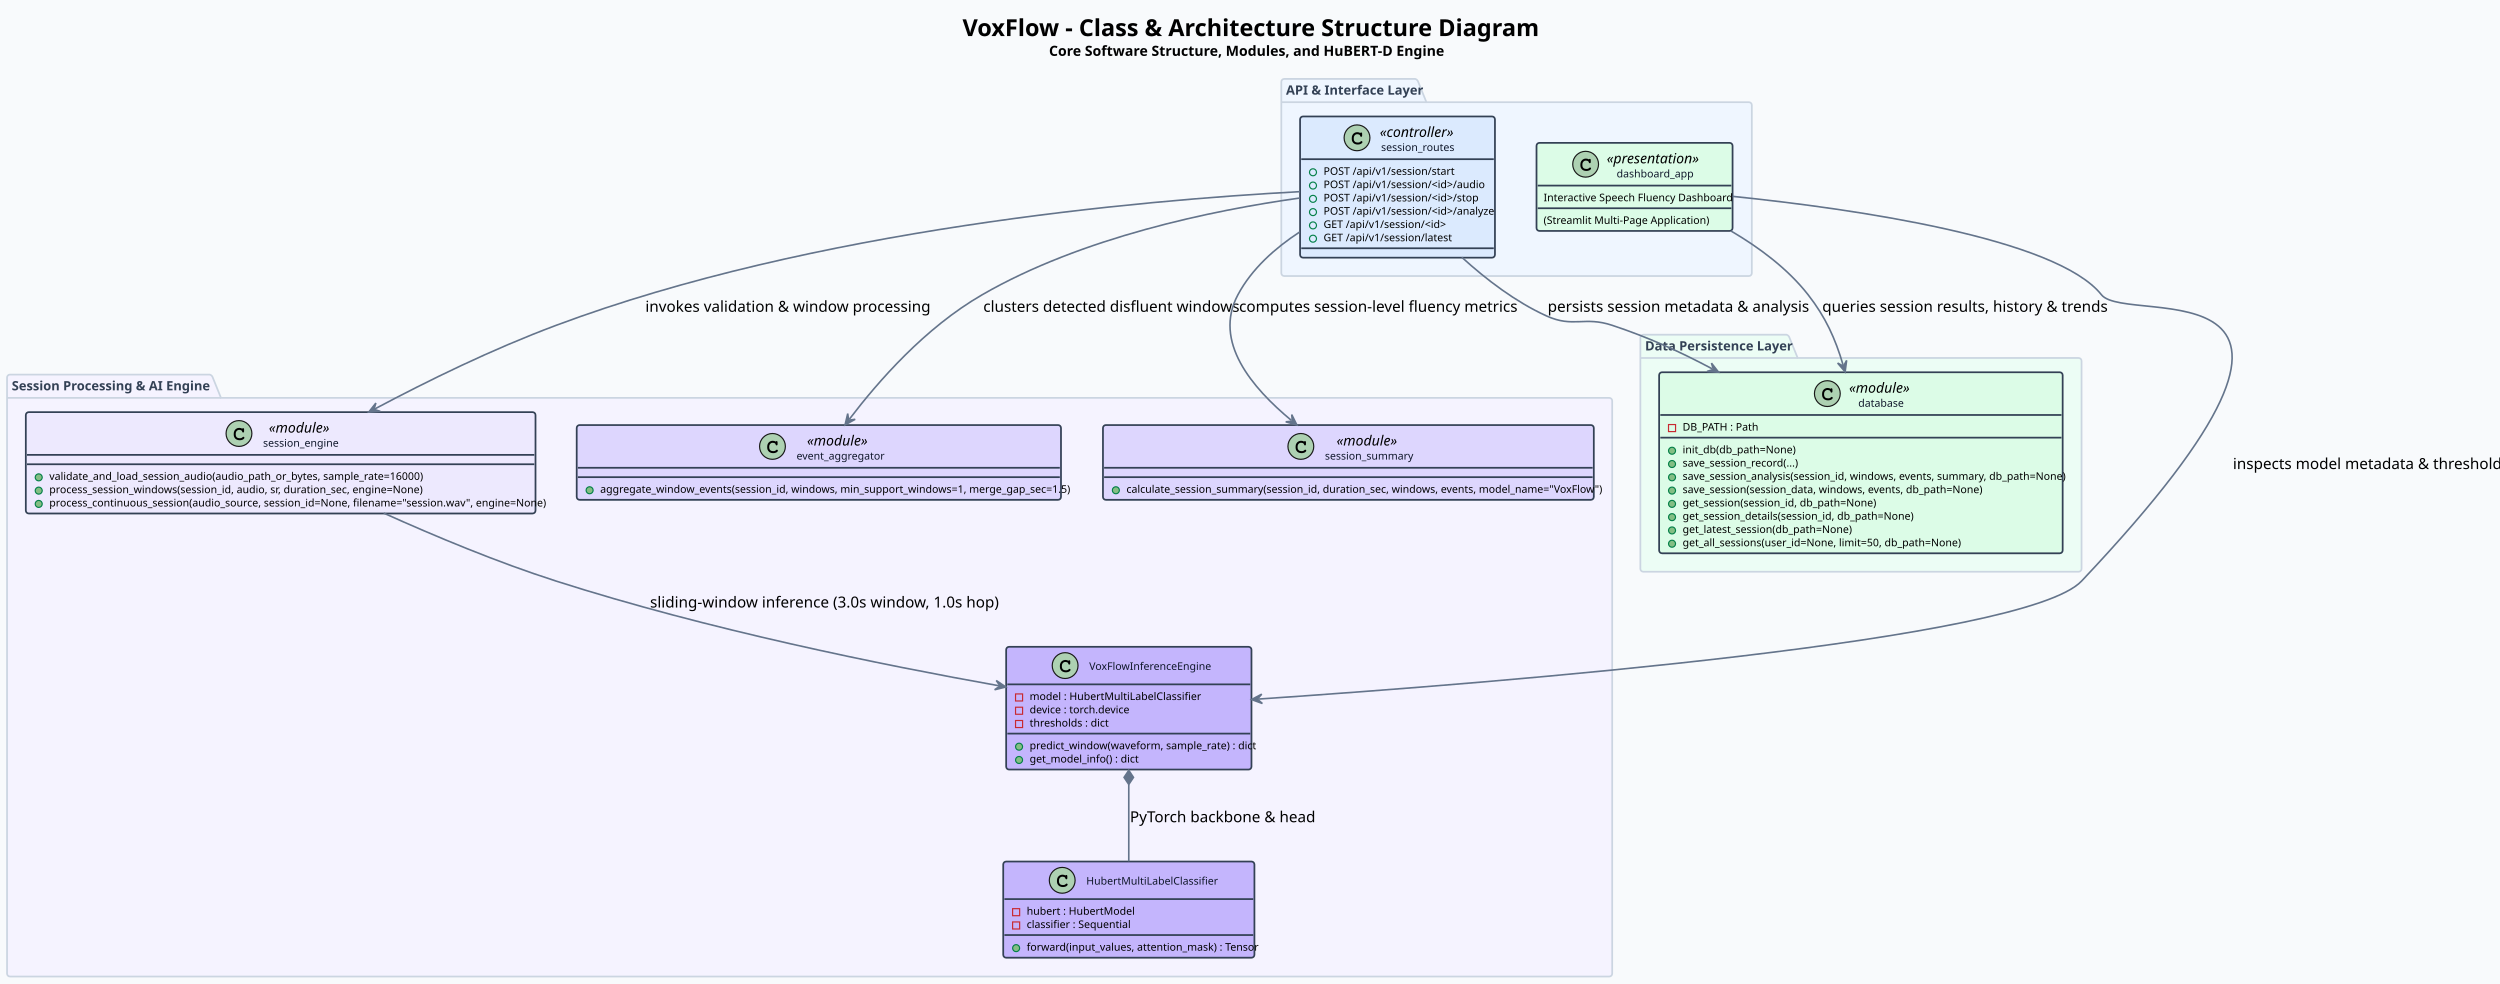
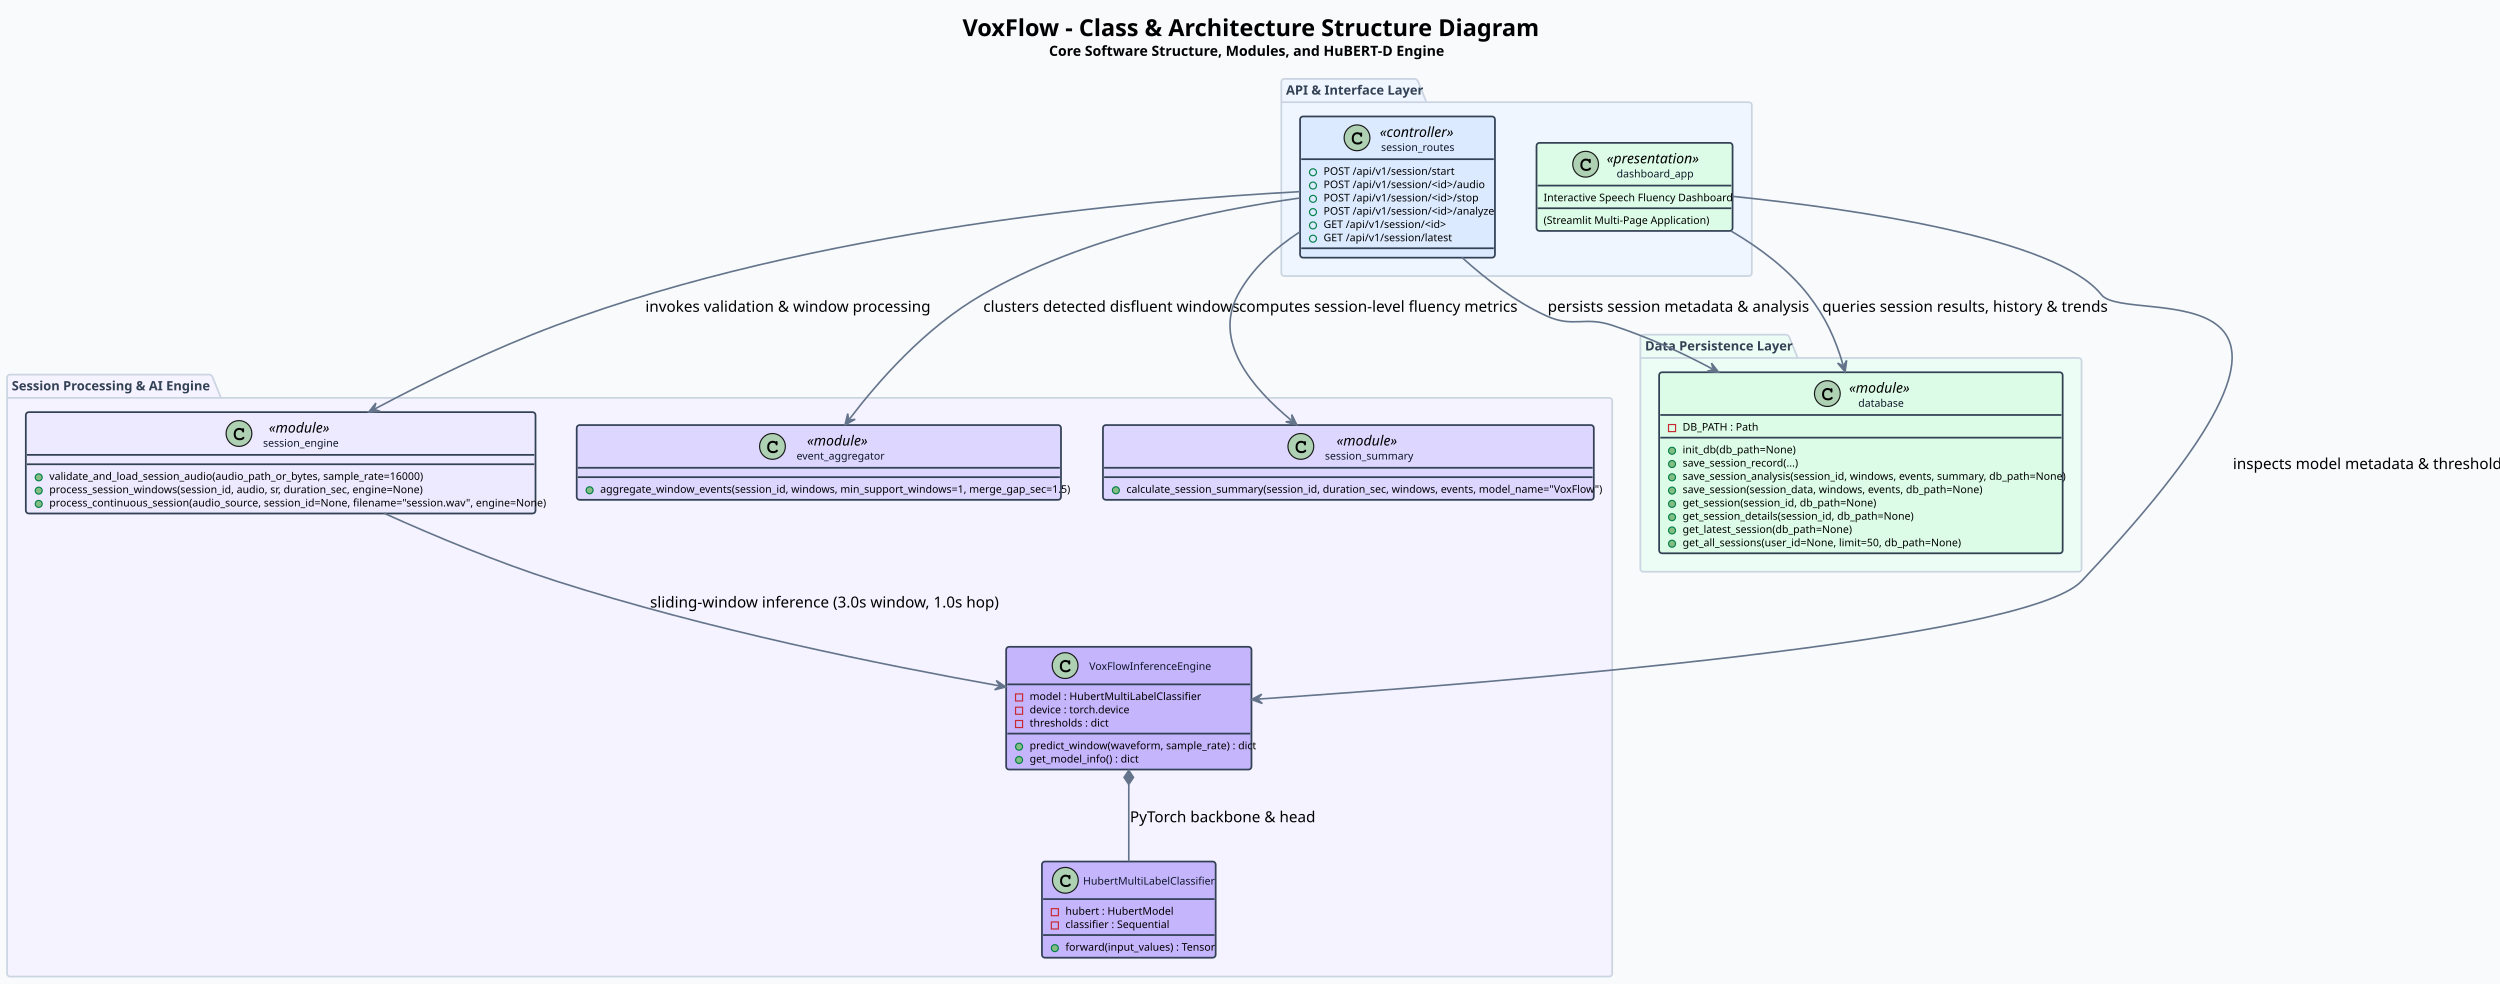
<svg xmlns="http://www.w3.org/2000/svg" contentStyleType="text/css" height="1485.729px" preserveAspectRatio="none" style="width:3773px;height:1485px;background:#F8FAFC;" version="1.1" viewBox="0 0 3773 1485" width="3773.646px" zoomAndPan="magnify">
  <defs />
  <g>
    <rect fill="#F8FAFC" height="1485.729" style="stroke:none;stroke-width:1.771;" width="3773.646" x="0" y="0" />
    <text fill="#000000" font-family="sans-serif" font-size="35.417" font-weight="bold" lengthAdjust="spacing" textLength="844.311" x="1452.623" y="54.474">VoxFlow - Class &amp; Architecture Structure Diagram</text>
    <text fill="#000000" font-family="sans-serif" font-size="21.25" font-weight="bold" lengthAdjust="spacing" textLength="583.244" x="1583.157" y="84.315">Core Software Structure, Modules, and HuBERT-D Engine</text>
    <g id="cluster_API &amp; Interface Layer">
      <path d="M1938.177,119.088 L2135.9,119.088 A6.641,6.641 0 0 1 2140.327,123.516 L2152.723,154.215 L2639.427,154.215 A4.427,4.427 0 0 1 2643.854,158.642 L2643.854,412.161 A4.427,4.427 0 0 1 2639.427,416.589 L1938.177,416.589 A4.427,4.427 0 0 1 1933.75,412.161 L1933.75,123.516 A4.427,4.427 0 0 1 1938.177,119.088 " fill="#EFF6FF" style="stroke:#CBD5E1;stroke-width:2.656;" />
      <line style="stroke:#CBD5E1;stroke-width:2.656;" x1="1933.75" x2="2152.723" y1="154.215" y2="154.215" />
      <text fill="#334155" font-family="sans-serif" font-size="19.479" font-weight="bold" lengthAdjust="spacing" textLength="195.952" x="1940.833" y="142.851">API &amp; Interface Layer</text>
    </g>
    <g id="cluster_Session Processing &amp; AI Engine">
      <path d="M15.052,565.338 L316.667,565.338 A6.641,6.641 0 0 1 321.094,569.766 L333.49,600.465 L2428.698,600.465 A4.427,4.427 0 0 1 2433.125,604.892 L2433.125,1469.349 A4.427,4.427 0 0 1 2428.698,1473.776 L15.052,1473.776 A4.427,4.427 0 0 1 10.625,1469.349 L10.625,569.766 A4.427,4.427 0 0 1 15.052,565.338 " fill="#F5F3FF" style="stroke:#CBD5E1;stroke-width:2.656;" />
      <line style="stroke:#CBD5E1;stroke-width:2.656;" x1="10.625" x2="333.49" y1="600.465" y2="600.465" />
      <text fill="#334155" font-family="sans-serif" font-size="19.479" font-weight="bold" lengthAdjust="spacing" textLength="299.844" x="17.708" y="589.101">Session Processing &amp; AI Engine</text>
    </g>
    <g id="cluster_Data Persistence Layer">
      <path d="M2480.052,505.13 L2696.217,505.13 A6.641,6.641 0 0 1 2700.644,509.557 L2713.04,540.256 L3137.031,540.256 A4.427,4.427 0 0 1 3141.458,544.683 L3141.458,858.412 A4.427,4.427 0 0 1 3137.031,862.838 L2480.052,862.838 A4.427,4.427 0 0 1 2475.625,858.412 L2475.625,509.557 A4.427,4.427 0 0 1 2480.052,505.13 " fill="#ECFDF5" style="stroke:#CBD5E1;stroke-width:2.656;" />
      <line style="stroke:#CBD5E1;stroke-width:2.656;" x1="2475.625" x2="2713.04" y1="540.256" y2="540.256" />
      <text fill="#334155" font-family="sans-serif" font-size="19.479" font-weight="bold" lengthAdjust="spacing" textLength="214.394" x="2482.708" y="528.893">Data Persistence Layer</text>
    </g>
    <g id="elem_API">
      <rect codeLine="35" fill="#DBEAFE" height="213.095" id="API" rx="4.427" ry="4.427" style="stroke:#334155;stroke-width:2.656;" width="294.092" x="1962.083" y="175.755" />
      <ellipse cx="2048.005" cy="207.997" fill="#ADD1B2" rx="19.479" ry="19.479" style="stroke:#181818;stroke-width:1.771;" />
      <path d="M2052.903,200.692 Q2053.179,200.305 2053.511,200.111 Q2053.843,199.917 2054.231,199.917 Q2054.895,199.917 2055.31,200.388 Q2055.725,200.831 2055.725,201.91 L2055.725,204.483 Q2055.725,205.562 2055.31,206.032 Q2054.895,206.503 2054.231,206.503 Q2053.622,206.503 2053.262,206.143 Q2052.903,205.811 2052.709,204.898 Q2052.626,204.262 2052.294,203.929 Q2051.713,203.265 2050.634,202.878 Q2049.555,202.491 2048.448,202.491 Q2047.092,202.491 2045.957,203.072 Q2044.851,203.653 2043.965,204.981 Q2043.108,206.309 2043.108,208.135 L2043.108,210.072 Q2043.108,212.258 2044.685,213.724 Q2046.262,215.163 2049.084,215.163 Q2050.744,215.163 2051.906,214.72 Q2052.598,214.444 2053.345,213.669 Q2053.816,213.199 2054.065,213.06 Q2054.341,212.922 2054.701,212.922 Q2055.282,212.922 2055.725,213.392 Q2056.195,213.835 2056.195,214.444 Q2056.195,215.053 2055.586,215.772 Q2054.701,216.796 2053.29,217.377 Q2051.381,218.179 2049.084,218.179 Q2046.4,218.179 2044.27,217.072 Q2042.527,216.187 2041.309,214.305 Q2040.092,212.396 2040.092,210.127 L2040.092,208.08 Q2040.092,205.728 2041.171,203.708 Q2042.277,201.661 2044.214,200.582 Q2046.151,199.475 2048.337,199.475 Q2049.638,199.475 2050.772,199.779 Q2051.934,200.056 2052.903,200.692 Z " fill="#000000" />
      <text fill="#000000" font-family="sans-serif" font-size="21.25" font-style="italic" lengthAdjust="spacing" textLength="111.033" x="2082.389" y="206.669">«controller»</text>
      <text fill="#0F172A" font-family="sans-serif" font-size="15.938" lengthAdjust="spacing" textLength="107.197" x="2084.307" y="227.882">session_routes</text>
      <line style="stroke:#334155;stroke-width:2.656;" x1="1963.854" x2="2254.405" y1="240.238" y2="240.238" />
      <ellipse cx="1981.562" cy="260.001" fill="none" rx="5.312" ry="5.312" style="stroke:#038048;stroke-width:1.771;" />
      <text fill="#000000" font-family="sans-serif" font-size="15.938" lengthAdjust="spacing" textLength="188.666" x="1997.5" y="263.866">POST /api/v1/session/start</text>
      <ellipse cx="1981.562" cy="280.048" fill="none" rx="5.312" ry="5.312" style="stroke:#038048;stroke-width:1.771;" />
      <text fill="#000000" font-family="sans-serif" font-size="15.938" lengthAdjust="spacing" textLength="232.113" x="1997.5" y="283.913">POST /api/v1/session/&lt;id&gt;/audio</text>
      <ellipse cx="1981.562" cy="300.094" fill="none" rx="5.312" ry="5.312" style="stroke:#038048;stroke-width:1.771;" />
      <text fill="#000000" font-family="sans-serif" font-size="15.938" lengthAdjust="spacing" textLength="223.242" x="1997.5" y="303.959">POST /api/v1/session/&lt;id&gt;/stop</text>
      <ellipse cx="1981.562" cy="320.14" fill="none" rx="5.312" ry="5.312" style="stroke:#038048;stroke-width:1.771;" />
      <text fill="#000000" font-family="sans-serif" font-size="15.938" lengthAdjust="spacing" textLength="248.051" x="1997.5" y="324.005">POST /api/v1/session/&lt;id&gt;/analyze</text>
      <ellipse cx="1981.562" cy="340.187" fill="none" rx="5.312" ry="5.312" style="stroke:#038048;stroke-width:1.771;" />
      <text fill="#000000" font-family="sans-serif" font-size="15.938" lengthAdjust="spacing" textLength="178.06" x="1997.5" y="344.052">GET /api/v1/session/&lt;id&gt;</text>
      <ellipse cx="1981.562" cy="360.233" fill="none" rx="5.312" ry="5.312" style="stroke:#038048;stroke-width:1.771;" />
      <text fill="#000000" font-family="sans-serif" font-size="15.938" lengthAdjust="spacing" textLength="185.133" x="1997.5" y="364.098">GET /api/v1/session/latest</text>
      <line style="stroke:#334155;stroke-width:2.656;" x1="1963.854" x2="2254.405" y1="374.683" y2="374.683" />
    </g>
    <g id="elem_UI">
      <rect codeLine="44" fill="#DCFCE7" height="132.909" id="UI" rx="4.427" ry="4.427" style="stroke:#334155;stroke-width:2.656;" width="295.884" x="2318.906" y="215.599" />
      <ellipse cx="2393.037" cy="247.841" fill="#ADD1B2" rx="19.479" ry="19.479" style="stroke:#181818;stroke-width:1.771;" />
      <path d="M2397.934,240.536 Q2398.211,240.149 2398.543,239.955 Q2398.875,239.761 2399.262,239.761 Q2399.926,239.761 2400.341,240.232 Q2400.756,240.674 2400.756,241.753 L2400.756,244.327 Q2400.756,245.406 2400.341,245.876 Q2399.926,246.346 2399.262,246.346 Q2398.653,246.346 2398.294,245.987 Q2397.934,245.655 2397.74,244.742 Q2397.657,244.105 2397.325,243.773 Q2396.744,243.109 2395.665,242.722 Q2394.586,242.334 2393.479,242.334 Q2392.123,242.334 2390.989,242.915 Q2389.882,243.496 2388.997,244.825 Q2388.139,246.153 2388.139,247.979 L2388.139,249.916 Q2388.139,252.102 2389.716,253.568 Q2391.293,255.007 2394.116,255.007 Q2395.776,255.007 2396.938,254.564 Q2397.63,254.287 2398.377,253.513 Q2398.847,253.042 2399.096,252.904 Q2399.373,252.766 2399.733,252.766 Q2400.314,252.766 2400.756,253.236 Q2401.227,253.679 2401.227,254.287 Q2401.227,254.896 2400.618,255.616 Q2399.733,256.639 2398.321,257.221 Q2396.412,258.023 2394.116,258.023 Q2391.432,258.023 2389.301,256.916 Q2387.558,256.031 2386.34,254.149 Q2385.123,252.24 2385.123,249.971 L2385.123,247.924 Q2385.123,245.572 2386.202,243.552 Q2387.309,241.504 2389.246,240.425 Q2391.183,239.318 2393.369,239.318 Q2394.669,239.318 2395.803,239.623 Q2396.965,239.899 2397.934,240.536 Z " fill="#000000" />
      <text fill="#000000" font-family="sans-serif" font-size="21.25" font-style="italic" lengthAdjust="spacing" textLength="140.595" x="2424.857" y="246.512">«presentation»</text>
      <text fill="#0F172A" font-family="sans-serif" font-size="15.938" lengthAdjust="spacing" textLength="110.776" x="2439.766" y="267.726">dashboard_app</text>
      <line style="stroke:#334155;stroke-width:2.656;" x1="2320.677" x2="2613.019" y1="280.082" y2="280.082" />
      <text fill="#000000" font-family="sans-serif" font-size="15.938" lengthAdjust="spacing" textLength="274.634" x="2329.531" y="303.71">Interactive Speech Fluency Dashboard</text>
      <line style="stroke:#334155;stroke-width:2.656;" x1="2320.677" x2="2613.019" y1="314.295" y2="314.295" />
      <text fill="#000000" font-family="sans-serif" font-size="15.938" lengthAdjust="spacing" textLength="236.494" x="2329.531" y="337.923">(Streamlit Multi-Page Application)</text>
    </g>
    <g id="elem_Engine">
      <rect codeLine="56" fill="#EDE9FE" height="152.956" id="Engine" rx="4.427" ry="4.427" style="stroke:#334155;stroke-width:2.656;" width="769.229" x="38.958" y="622.005" />
      <ellipse cx="360.666" cy="654.247" fill="#ADD1B2" rx="19.479" ry="19.479" style="stroke:#181818;stroke-width:1.771;" />
      <path d="M365.564,646.942 Q365.841,646.555 366.173,646.361 Q366.505,646.167 366.892,646.167 Q367.556,646.167 367.971,646.638 Q368.386,647.081 368.386,648.16 L368.386,650.733 Q368.386,651.812 367.971,652.282 Q367.556,652.753 366.892,652.753 Q366.283,652.753 365.923,652.393 Q365.564,652.061 365.37,651.148 Q365.287,650.511 364.955,650.179 Q364.374,649.515 363.295,649.128 Q362.216,648.741 361.109,648.741 Q359.753,648.741 358.619,649.322 Q357.512,649.903 356.627,651.231 Q355.769,652.559 355.769,654.385 L355.769,656.322 Q355.769,658.508 357.346,659.974 Q358.923,661.413 361.745,661.413 Q363.406,661.413 364.568,660.971 Q365.26,660.694 366.007,659.919 Q366.477,659.449 366.726,659.31 Q367.003,659.172 367.362,659.172 Q367.943,659.172 368.386,659.642 Q368.856,660.085 368.856,660.694 Q368.856,661.303 368.248,662.022 Q367.362,663.046 365.951,663.627 Q364.042,664.429 361.745,664.429 Q359.062,664.429 356.931,663.322 Q355.188,662.437 353.97,660.555 Q352.753,658.646 352.753,656.377 L352.753,654.33 Q352.753,651.978 353.832,649.958 Q354.939,647.911 356.876,646.832 Q358.812,645.725 360.998,645.725 Q362.299,645.725 363.433,646.029 Q364.595,646.306 365.564,646.942 Z " fill="#000000" />
      <text fill="#000000" font-family="sans-serif" font-size="21.25" font-style="italic" lengthAdjust="spacing" textLength="93.332" x="405.683" y="652.919">«module»</text>
      <text fill="#0F172A" font-family="sans-serif" font-size="15.938" lengthAdjust="spacing" textLength="110.761" x="396.968" y="674.132">session_engine</text>
      <line style="stroke:#334155;stroke-width:2.656;" x1="40.729" x2="806.417" y1="686.488" y2="686.488" />
      <line style="stroke:#334155;stroke-width:2.656;" x1="40.729" x2="806.417" y1="700.655" y2="700.655" />
      <ellipse cx="58.438" cy="720.418" fill="#84BE84" rx="5.312" ry="5.312" style="stroke:#038048;stroke-width:1.771;" />
      <text fill="#000000" font-family="sans-serif" font-size="15.938" lengthAdjust="spacing" textLength="549.813" x="74.375" y="724.283">validate_and_load_session_audio(audio_path_or_bytes, sample_rate=16000)</text>
      <ellipse cx="58.438" cy="740.464" fill="#84BE84" rx="5.312" ry="5.312" style="stroke:#038048;stroke-width:1.771;" />
      <text fill="#000000" font-family="sans-serif" font-size="15.938" lengthAdjust="spacing" textLength="548.832" x="74.375" y="744.329">process_session_windows(session_id, audio, sr, duration_sec, engine=None)</text>
      <ellipse cx="58.438" cy="760.511" fill="#84BE84" rx="5.312" ry="5.312" style="stroke:#038048;stroke-width:1.771;" />
      <text fill="#000000" font-family="sans-serif" font-size="15.938" lengthAdjust="spacing" textLength="723.187" x="74.375" y="764.376">process_continuous_session(audio_source, session_id=None, filename="session.wav", engine=None)</text>
    </g>
    <g id="elem_InfEngine">
      <rect codeLine="62" fill="#C4B5FD" height="185.232" id="InfEngine" rx="4.427" ry="4.427" style="stroke:#334155;stroke-width:2.656;" width="370.231" x="1518.49" y="976.172" />
      <ellipse cx="1607.485" cy="1004.505" fill="#ADD1B2" rx="19.479" ry="19.479" style="stroke:#181818;stroke-width:1.771;" />
      <path d="M1612.383,997.201 Q1612.659,996.813 1612.991,996.62 Q1613.323,996.426 1613.711,996.426 Q1614.375,996.426 1614.79,996.896 Q1615.205,997.339 1615.205,998.418 L1615.205,1000.991 Q1615.205,1002.07 1614.79,1002.541 Q1614.375,1003.011 1613.711,1003.011 Q1613.102,1003.011 1612.742,1002.651 Q1612.383,1002.319 1612.189,1001.406 Q1612.106,1000.77 1611.774,1000.438 Q1611.193,999.774 1610.114,999.386 Q1609.035,998.999 1607.928,998.999 Q1606.572,998.999 1605.438,999.58 Q1604.331,1000.161 1603.446,1001.489 Q1602.588,1002.817 1602.588,1004.644 L1602.588,1006.58 Q1602.588,1008.766 1604.165,1010.233 Q1605.742,1011.672 1608.564,1011.672 Q1610.225,1011.672 1611.387,1011.229 Q1612.078,1010.952 1612.825,1010.177 Q1613.296,1009.707 1613.545,1009.569 Q1613.822,1009.43 1614.181,1009.43 Q1614.762,1009.43 1615.205,1009.901 Q1615.675,1010.343 1615.675,1010.952 Q1615.675,1011.561 1615.067,1012.28 Q1614.181,1013.304 1612.77,1013.885 Q1610.861,1014.688 1608.564,1014.688 Q1605.88,1014.688 1603.75,1013.581 Q1602.007,1012.695 1600.789,1010.814 Q1599.572,1008.905 1599.572,1006.636 L1599.572,1004.588 Q1599.572,1002.236 1600.651,1000.216 Q1601.758,998.169 1603.695,997.09 Q1605.631,995.983 1607.817,995.983 Q1609.118,995.983 1610.252,996.287 Q1611.414,996.564 1612.383,997.201 Z " fill="#000000" />
      <text fill="#0F172A" font-family="sans-serif" font-size="15.938" lengthAdjust="spacing" textLength="177.188" x="1643.787" y="1011.027">VoxFlowInferenceEngine</text>
      <line style="stroke:#334155;stroke-width:2.656;" x1="1520.26" x2="1886.95" y1="1032.839" y2="1032.839" />
      <rect fill="none" height="10.625" style="stroke:#C82930;stroke-width:1.771;" width="10.625" x="1532.656" y="1047.289" />
      <text fill="#000000" font-family="sans-serif" font-size="15.938" lengthAdjust="spacing" textLength="242.704" x="1553.906" y="1056.466">model : HubertMultiLabelClassifier</text>
      <rect fill="none" height="10.625" style="stroke:#C82930;stroke-width:1.771;" width="10.625" x="1532.656" y="1067.335" />
      <text fill="#000000" font-family="sans-serif" font-size="15.938" lengthAdjust="spacing" textLength="145.282" x="1553.906" y="1076.513">device : torch.device</text>
      <rect fill="none" height="10.625" style="stroke:#C82930;stroke-width:1.771;" width="10.625" x="1532.656" y="1087.382" />
      <text fill="#000000" font-family="sans-serif" font-size="15.938" lengthAdjust="spacing" textLength="111.617" x="1553.906" y="1096.559">thresholds : dict</text>
      <line style="stroke:#334155;stroke-width:2.656;" x1="1520.26" x2="1886.95" y1="1107.144" y2="1107.144" />
      <ellipse cx="1537.969" cy="1126.907" fill="#84BE84" rx="5.312" ry="5.312" style="stroke:#038048;stroke-width:1.771;" />
      <text fill="#000000" font-family="sans-serif" font-size="15.938" lengthAdjust="spacing" textLength="324.19" x="1553.906" y="1130.772">predict_window(waveform, sample_rate) : dict</text>
      <ellipse cx="1537.969" cy="1146.954" fill="#84BE84" rx="5.312" ry="5.312" style="stroke:#038048;stroke-width:1.771;" />
      <text fill="#000000" font-family="sans-serif" font-size="15.938" lengthAdjust="spacing" textLength="157.686" x="1553.906" y="1150.819">get_model_info() : dict</text>
    </g>
    <g id="elem_HubertModel">
-       <rect codeLine="70" fill="#C4B5FD" height="145.139" id="HubertModel" rx="4.427" ry="4.427" style="stroke:#334155;stroke-width:2.656;" width="379.118" x="1514.062" y="1300.234" />
-       <ellipse cx="1603.089" cy="1328.568" fill="#ADD1B2" rx="19.479" ry="19.479" style="stroke:#181818;stroke-width:1.771;" />
-       <path d="M1607.987,1321.263 Q1608.263,1320.876 1608.595,1320.682 Q1608.928,1320.488 1609.315,1320.488 Q1609.979,1320.488 1610.394,1320.959 Q1610.809,1321.401 1610.809,1322.48 L1610.809,1325.054 Q1610.809,1326.133 1610.394,1326.603 Q1609.979,1327.074 1609.315,1327.074 Q1608.706,1327.074 1608.346,1326.714 Q1607.987,1326.382 1607.793,1325.469 Q1607.71,1324.832 1607.378,1324.5 Q1606.797,1323.836 1605.718,1323.449 Q1604.639,1323.062 1603.532,1323.062 Q1602.176,1323.062 1601.042,1323.643 Q1599.935,1324.224 1599.05,1325.552 Q1598.192,1326.88 1598.192,1328.706 L1598.192,1330.643 Q1598.192,1332.829 1599.769,1334.295 Q1601.346,1335.734 1604.168,1335.734 Q1605.829,1335.734 1606.991,1335.291 Q1607.682,1335.015 1608.429,1334.24 Q1608.9,1333.77 1609.149,1333.631 Q1609.426,1333.493 1609.785,1333.493 Q1610.366,1333.493 1610.809,1333.963 Q1611.279,1334.406 1611.279,1335.015 Q1611.279,1335.623 1610.671,1336.343 Q1609.785,1337.367 1608.374,1337.948 Q1606.465,1338.75 1604.168,1338.75 Q1601.484,1338.75 1599.354,1337.643 Q1597.611,1336.758 1596.393,1334.876 Q1595.176,1332.967 1595.176,1330.698 L1595.176,1328.651 Q1595.176,1326.299 1596.255,1324.279 Q1597.362,1322.231 1599.299,1321.152 Q1601.235,1320.046 1603.421,1320.046 Q1604.722,1320.046 1605.856,1320.35 Q1607.018,1320.627 1607.987,1321.263 Z " fill="#000000" />
-       <text fill="#0F172A" font-family="sans-serif" font-size="15.938" lengthAdjust="spacing" textLength="186.013" x="1639.391" y="1335.089">HubertMultiLabelClassifier</text>
-       <line style="stroke:#334155;stroke-width:2.656;" x1="1515.833" x2="1891.41" y1="1356.901" y2="1356.901" />
-       <rect fill="none" height="10.625" style="stroke:#C82930;stroke-width:1.771;" width="10.625" x="1528.229" y="1371.351" />
-       <text fill="#000000" font-family="sans-serif" font-size="15.938" lengthAdjust="spacing" textLength="149.718" x="1549.479" y="1380.529">hubert : HubertModel</text>
-       <rect fill="none" height="10.625" style="stroke:#C82930;stroke-width:1.771;" width="10.625" x="1528.229" y="1391.398" />
-       <text fill="#000000" font-family="sans-serif" font-size="15.938" lengthAdjust="spacing" textLength="150.597" x="1549.479" y="1400.575">classifier : Sequential</text>
-       <line style="stroke:#334155;stroke-width:2.656;" x1="1515.833" x2="1891.41" y1="1411.16" y2="1411.16" />
-       <ellipse cx="1533.542" cy="1430.923" fill="#84BE84" rx="5.312" ry="5.312" style="stroke:#038048;stroke-width:1.771;" />
-       <text fill="#000000" font-family="sans-serif" font-size="15.938" lengthAdjust="spacing" textLength="333.077" x="1549.479" y="1434.788">forward(input_values, attention_mask) : Tensor</text>
+       <rect codeLine="70" fill="#C4B5FD" height="145.139" id="HubertModel" rx="4.427" ry="4.427" style="stroke:#334155;stroke-width:2.656;" width="262.178" x="1572.5" y="1300.234" />
+       <ellipse cx="1607.837" cy="1328.568" fill="#ADD1B2" rx="19.479" ry="19.479" style="stroke:#181818;stroke-width:1.771;" />
+       <path d="M1612.735,1321.263 Q1613.011,1320.876 1613.343,1320.682 Q1613.675,1320.488 1614.063,1320.488 Q1614.727,1320.488 1615.142,1320.959 Q1615.557,1321.401 1615.557,1322.48 L1615.557,1325.054 Q1615.557,1326.133 1615.142,1326.603 Q1614.727,1327.074 1614.063,1327.074 Q1613.454,1327.074 1613.094,1326.714 Q1612.735,1326.382 1612.541,1325.469 Q1612.458,1324.832 1612.126,1324.5 Q1611.545,1323.836 1610.466,1323.449 Q1609.387,1323.062 1608.28,1323.062 Q1606.924,1323.062 1605.79,1323.643 Q1604.683,1324.224 1603.797,1325.552 Q1602.94,1326.88 1602.94,1328.706 L1602.94,1330.643 Q1602.94,1332.829 1604.517,1334.295 Q1606.094,1335.734 1608.916,1335.734 Q1610.576,1335.734 1611.738,1335.291 Q1612.43,1335.015 1613.177,1334.24 Q1613.648,1333.77 1613.897,1333.631 Q1614.173,1333.493 1614.533,1333.493 Q1615.114,1333.493 1615.557,1333.963 Q1616.027,1334.406 1616.027,1335.015 Q1616.027,1335.623 1615.418,1336.343 Q1614.533,1337.367 1613.122,1337.948 Q1611.213,1338.75 1608.916,1338.75 Q1606.232,1338.75 1604.102,1337.643 Q1602.359,1336.758 1601.141,1334.876 Q1599.924,1332.967 1599.924,1330.698 L1599.924,1328.651 Q1599.924,1326.299 1601.003,1324.279 Q1602.11,1322.231 1604.046,1321.152 Q1605.983,1320.046 1608.169,1320.046 Q1609.47,1320.046 1610.604,1320.35 Q1611.766,1320.627 1612.735,1321.263 Z " fill="#000000" />
+       <text fill="#0F172A" font-family="sans-serif" font-size="15.938" lengthAdjust="spacing" textLength="186.013" x="1634.579" y="1335.089">HubertMultiLabelClassifier</text>
+       <line style="stroke:#334155;stroke-width:2.656;" x1="1574.271" x2="1832.908" y1="1356.901" y2="1356.901" />
+       <rect fill="none" height="10.625" style="stroke:#C82930;stroke-width:1.771;" width="10.625" x="1586.667" y="1371.351" />
+       <text fill="#000000" font-family="sans-serif" font-size="15.938" lengthAdjust="spacing" textLength="149.718" x="1607.917" y="1380.529">hubert : HubertModel</text>
+       <rect fill="none" height="10.625" style="stroke:#C82930;stroke-width:1.771;" width="10.625" x="1586.667" y="1391.398" />
+       <text fill="#000000" font-family="sans-serif" font-size="15.938" lengthAdjust="spacing" textLength="150.597" x="1607.917" y="1400.575">classifier : Sequential</text>
+       <line style="stroke:#334155;stroke-width:2.656;" x1="1574.271" x2="1832.908" y1="1411.16" y2="1411.16" />
+       <ellipse cx="1591.979" cy="1430.923" fill="#84BE84" rx="5.312" ry="5.312" style="stroke:#038048;stroke-width:1.771;" />
+       <text fill="#000000" font-family="sans-serif" font-size="15.938" lengthAdjust="spacing" textLength="216.137" x="1607.917" y="1434.788">forward(input_values) : Tensor</text>
    </g>
    <g id="elem_Aggregator">
      <rect codeLine="76" fill="#DDD6FE" height="112.863" id="Aggregator" rx="4.427" ry="4.427" style="stroke:#334155;stroke-width:2.656;" width="730.88" x="870.365" y="641.484" />
      <ellipse cx="1165.808" cy="673.726" fill="#ADD1B2" rx="19.479" ry="19.479" style="stroke:#181818;stroke-width:1.771;" />
      <path d="M1170.706,666.421 Q1170.983,666.034 1171.315,665.84 Q1171.647,665.647 1172.034,665.647 Q1172.698,665.647 1173.113,666.117 Q1173.528,666.56 1173.528,667.639 L1173.528,670.212 Q1173.528,671.291 1173.113,671.761 Q1172.698,672.232 1172.034,672.232 Q1171.425,672.232 1171.066,671.872 Q1170.706,671.54 1170.512,670.627 Q1170.429,669.991 1170.097,669.659 Q1169.516,668.995 1168.437,668.607 Q1167.358,668.22 1166.251,668.22 Q1164.895,668.22 1163.761,668.801 Q1162.654,669.382 1161.769,670.71 Q1160.911,672.038 1160.911,673.864 L1160.911,675.801 Q1160.911,677.987 1162.488,679.453 Q1164.065,680.892 1166.888,680.892 Q1168.548,680.892 1169.71,680.45 Q1170.401,680.173 1171.149,679.398 Q1171.619,678.928 1171.868,678.789 Q1172.145,678.651 1172.504,678.651 Q1173.085,678.651 1173.528,679.121 Q1173.998,679.564 1173.998,680.173 Q1173.998,680.782 1173.39,681.501 Q1172.504,682.525 1171.093,683.106 Q1169.184,683.908 1166.888,683.908 Q1164.204,683.908 1162.073,682.802 Q1160.33,681.916 1159.112,680.035 Q1157.895,678.125 1157.895,675.856 L1157.895,673.809 Q1157.895,671.457 1158.974,669.437 Q1160.081,667.39 1162.018,666.311 Q1163.955,665.204 1166.14,665.204 Q1167.441,665.204 1168.575,665.508 Q1169.737,665.785 1170.706,666.421 Z " fill="#000000" />
      <text fill="#000000" font-family="sans-serif" font-size="21.25" font-style="italic" lengthAdjust="spacing" textLength="93.332" x="1217.914" y="672.398">«module»</text>
      <text fill="#0F172A" font-family="sans-serif" font-size="15.938" lengthAdjust="spacing" textLength="124.94" x="1202.111" y="693.612">event_aggregator</text>
      <line style="stroke:#334155;stroke-width:2.656;" x1="872.135" x2="1599.473" y1="705.968" y2="705.968" />
      <line style="stroke:#334155;stroke-width:2.656;" x1="872.135" x2="1599.473" y1="720.134" y2="720.134" />
      <ellipse cx="889.844" cy="739.897" fill="#84BE84" rx="5.312" ry="5.312" style="stroke:#038048;stroke-width:1.771;" />
      <text fill="#000000" font-family="sans-serif" font-size="15.938" lengthAdjust="spacing" textLength="684.838" x="905.781" y="743.762">aggregate_window_events(session_id, windows, min_support_windows=1, merge_gap_sec=1.5)</text>
    </g>
    <g id="elem_Summary">
      <rect codeLine="80" fill="#DDD6FE" height="112.863" id="Summary" rx="4.427" ry="4.427" style="stroke:#334155;stroke-width:2.656;" width="740.786" x="1664.583" y="641.484" />
      <ellipse cx="1963.237" cy="673.726" fill="#ADD1B2" rx="19.479" ry="19.479" style="stroke:#181818;stroke-width:1.771;" />
      <path d="M1968.135,666.421 Q1968.411,666.034 1968.743,665.84 Q1969.075,665.647 1969.463,665.647 Q1970.127,665.647 1970.542,666.117 Q1970.957,666.56 1970.957,667.639 L1970.957,670.212 Q1970.957,671.291 1970.542,671.761 Q1970.127,672.232 1969.463,672.232 Q1968.854,672.232 1968.494,671.872 Q1968.135,671.54 1967.941,670.627 Q1967.858,669.991 1967.526,669.659 Q1966.945,668.995 1965.866,668.607 Q1964.787,668.22 1963.68,668.22 Q1962.324,668.22 1961.19,668.801 Q1960.083,669.382 1959.197,670.71 Q1958.34,672.038 1958.34,673.864 L1958.34,675.801 Q1958.34,677.987 1959.917,679.453 Q1961.494,680.892 1964.316,680.892 Q1965.976,680.892 1967.139,680.45 Q1967.83,680.173 1968.577,679.398 Q1969.048,678.928 1969.297,678.789 Q1969.573,678.651 1969.933,678.651 Q1970.514,678.651 1970.957,679.121 Q1971.427,679.564 1971.427,680.173 Q1971.427,680.782 1970.819,681.501 Q1969.933,682.525 1968.522,683.106 Q1966.613,683.908 1964.316,683.908 Q1961.632,683.908 1959.502,682.802 Q1957.759,681.916 1956.541,680.035 Q1955.324,678.125 1955.324,675.856 L1955.324,673.809 Q1955.324,671.457 1956.403,669.437 Q1957.51,667.39 1959.447,666.311 Q1961.383,665.204 1963.569,665.204 Q1964.87,665.204 1966.004,665.508 Q1967.166,665.785 1968.135,666.421 Z " fill="#000000" />
      <text fill="#000000" font-family="sans-serif" font-size="21.25" font-style="italic" lengthAdjust="spacing" textLength="93.332" x="2017.086" y="672.398">«module»</text>
      <text fill="#0F172A" font-family="sans-serif" font-size="15.938" lengthAdjust="spacing" textLength="128.426" x="1999.539" y="693.612">session_summary</text>
      <line style="stroke:#334155;stroke-width:2.656;" x1="1666.354" x2="2403.598" y1="705.968" y2="705.968" />
      <line style="stroke:#334155;stroke-width:2.656;" x1="1666.354" x2="2403.598" y1="720.134" y2="720.134" />
      <ellipse cx="1684.062" cy="739.897" fill="#84BE84" rx="5.312" ry="5.312" style="stroke:#038048;stroke-width:1.771;" />
      <text fill="#000000" font-family="sans-serif" font-size="15.938" lengthAdjust="spacing" textLength="694.744" x="1700" y="743.762">calculate_session_summary(session_id, duration_sec, windows, events, model_name="VoxFlow")</text>
    </g>
    <g id="elem_DB">
      <rect codeLine="91" fill="#DCFCE7" height="273.234" id="DB" rx="4.427" ry="4.427" style="stroke:#334155;stroke-width:2.656;" width="609.014" x="2503.958" y="561.797" />
      <ellipse cx="2757.815" cy="594.038" fill="#ADD1B2" rx="19.479" ry="19.479" style="stroke:#181818;stroke-width:1.771;" />
      <path d="M2762.712,586.734 Q2762.989,586.346 2763.321,586.153 Q2763.653,585.959 2764.04,585.959 Q2764.704,585.959 2765.119,586.429 Q2765.535,586.872 2765.535,587.951 L2765.535,590.524 Q2765.535,591.604 2765.119,592.074 Q2764.704,592.544 2764.04,592.544 Q2763.432,592.544 2763.072,592.185 Q2762.712,591.853 2762.519,590.939 Q2762.436,590.303 2762.104,589.971 Q2761.523,589.307 2760.443,588.92 Q2759.364,588.532 2758.258,588.532 Q2756.902,588.532 2755.767,589.113 Q2754.66,589.694 2753.775,591.023 Q2752.917,592.351 2752.917,594.177 L2752.917,596.114 Q2752.917,598.3 2754.494,599.766 Q2756.072,601.205 2758.894,601.205 Q2760.554,601.205 2761.716,600.762 Q2762.408,600.485 2763.155,599.711 Q2763.625,599.24 2763.874,599.102 Q2764.151,598.964 2764.511,598.964 Q2765.092,598.964 2765.535,599.434 Q2766.005,599.877 2766.005,600.485 Q2766.005,601.094 2765.396,601.814 Q2764.511,602.837 2763.1,603.418 Q2761.191,604.221 2758.894,604.221 Q2756.21,604.221 2754.079,603.114 Q2752.336,602.229 2751.119,600.347 Q2749.901,598.438 2749.901,596.169 L2749.901,594.121 Q2749.901,591.77 2750.981,589.75 Q2752.087,587.702 2754.024,586.623 Q2755.961,585.516 2758.147,585.516 Q2759.447,585.516 2760.582,585.821 Q2761.744,586.097 2762.712,586.734 Z " fill="#000000" />
      <text fill="#000000" font-family="sans-serif" font-size="21.25" font-style="italic" lengthAdjust="spacing" textLength="93.332" x="2790.575" y="592.71">«module»</text>
      <text fill="#0F172A" font-family="sans-serif" font-size="15.938" lengthAdjust="spacing" textLength="65.579" x="2804.452" y="613.924">database</text>
      <line style="stroke:#334155;stroke-width:2.656;" x1="2505.729" x2="3111.201" y1="626.28" y2="626.28" />
      <rect fill="none" height="10.625" style="stroke:#C82930;stroke-width:1.771;" width="10.625" x="2518.125" y="640.73" />
      <text fill="#000000" font-family="sans-serif" font-size="15.938" lengthAdjust="spacing" textLength="119.578" x="2539.375" y="649.908">DB_PATH : Path</text>
      <line style="stroke:#334155;stroke-width:2.656;" x1="2505.729" x2="3111.201" y1="660.493" y2="660.493" />
      <ellipse cx="2523.438" cy="680.256" fill="#84BE84" rx="5.312" ry="5.312" style="stroke:#038048;stroke-width:1.771;" />
      <text fill="#000000" font-family="sans-serif" font-size="15.938" lengthAdjust="spacing" textLength="162.597" x="2539.375" y="684.121">init_db(db_path=None)</text>
      <ellipse cx="2523.438" cy="700.302" fill="#84BE84" rx="5.312" ry="5.312" style="stroke:#038048;stroke-width:1.771;" />
      <text fill="#000000" font-family="sans-serif" font-size="15.938" lengthAdjust="spacing" textLength="174.503" x="2539.375" y="704.167">save_session_record(...)</text>
      <ellipse cx="2523.438" cy="720.349" fill="#84BE84" rx="5.312" ry="5.312" style="stroke:#038048;stroke-width:1.771;" />
      <text fill="#000000" font-family="sans-serif" font-size="15.938" lengthAdjust="spacing" textLength="562.972" x="2539.375" y="724.214">save_session_analysis(session_id, windows, events, summary, db_path=None)</text>
      <ellipse cx="2523.438" cy="740.395" fill="#84BE84" rx="5.312" ry="5.312" style="stroke:#038048;stroke-width:1.771;" />
      <text fill="#000000" font-family="sans-serif" font-size="15.938" lengthAdjust="spacing" textLength="440.764" x="2539.375" y="744.26">save_session(session_data, windows, events, db_path=None)</text>
      <ellipse cx="2523.438" cy="760.442" fill="#84BE84" rx="5.312" ry="5.312" style="stroke:#038048;stroke-width:1.771;" />
      <text fill="#000000" font-family="sans-serif" font-size="15.938" lengthAdjust="spacing" textLength="284.852" x="2539.375" y="764.307">get_session(session_id, db_path=None)</text>
      <ellipse cx="2523.438" cy="780.488" fill="#84BE84" rx="5.312" ry="5.312" style="stroke:#038048;stroke-width:1.771;" />
      <text fill="#000000" font-family="sans-serif" font-size="15.938" lengthAdjust="spacing" textLength="339.785" x="2539.375" y="784.353">get_session_details(session_id, db_path=None)</text>
      <ellipse cx="2523.438" cy="800.534" fill="#84BE84" rx="5.312" ry="5.312" style="stroke:#038048;stroke-width:1.771;" />
      <text fill="#000000" font-family="sans-serif" font-size="15.938" lengthAdjust="spacing" textLength="247.646" x="2539.375" y="804.399">get_latest_session(db_path=None)</text>
      <ellipse cx="2523.438" cy="820.581" fill="#84BE84" rx="5.312" ry="5.312" style="stroke:#038048;stroke-width:1.771;" />
      <text fill="#000000" font-family="sans-serif" font-size="15.938" lengthAdjust="spacing" textLength="406.219" x="2539.375" y="824.446">get_all_sessions(user_id=None, limit=50, db_path=None)</text>
    </g>
    <g id="link_API_Engine">
      <path codeLine="108" d="M1962.013,289.23 C1720.453,302.228 1227.719,345.808 839.375,490.964 C741.837,527.425 646.088,574.454 565.905,617.007 " fill="none" id="API-to-Engine" style="stroke:#64748B;stroke-width:2.479;" />
      <polygon fill="#64748B" points="556.52,621.987,573.918,620.773,564.341,617.837,567.277,608.26,556.52,621.987" style="stroke:#64748B;stroke-width:2.479;" />
      <text fill="#000000" font-family="sans-serif" font-size="23.021" lengthAdjust="spacing" textLength="404.36" x="973.958" y="470.59">invokes validation &amp; window processing</text>
    </g>
    <g id="link_Engine_InfEngine">
      <path codeLine="109" d="M579.204,774.438 C656.218,809.111 751.312,848.831 839.375,877.005 C1068.733,950.371 1330.752,1003.401 1507.552,1034.939 " fill="none" id="Engine-to-InfEngine" style="stroke:#64748B;stroke-width:2.479;" />
      <polygon fill="#64748B" points="1518.012,1036.805,1503.566,1027.033,1509.295,1035.25,1501.078,1040.98,1518.012,1036.805" style="stroke:#64748B;stroke-width:2.479;" />
      <text fill="#000000" font-family="sans-serif" font-size="23.021" lengthAdjust="spacing" textLength="500.321" x="981.042" y="916.84">sliding-window inference (3.0s window, 1.0s hop)</text>
    </g>
    <g id="link_InfEngine_HubertModel">
      <path codeLine="110" d="M1703.542,1183.855 C1703.542,1227.984 1703.542,1258.85 1703.542,1299.933 " fill="none" id="InfEngine-backto-HubertModel" style="stroke:#64748B;stroke-width:2.479;" />
      <polygon fill="#64748B" points="1703.542,1162.605,1696.458,1173.23,1703.542,1183.855,1710.625,1173.23,1703.542,1162.605" style="stroke:#64748B;stroke-width:2.479;" />
      <text fill="#000000" font-family="sans-serif" font-size="23.021" lengthAdjust="spacing" textLength="271.304" x="1705.312" y="1240.903">PyTorch backbone &amp; head</text>
    </g>
    <g id="link_API_Aggregator">
      <path codeLine="111" d="M1961.818,298.828 C1829.094,317.493 1632.283,358.222 1482.188,444.922 C1395.7,494.877 1325.733,575.149 1281.799,632.736 " fill="none" id="API-to-Aggregator" style="stroke:#64748B;stroke-width:2.479;" />
      <polygon fill="#64748B" points="1275.354,641.183,1290.653,632.809,1280.725,634.144,1279.389,624.216,1275.354,641.183" style="stroke:#64748B;stroke-width:2.479;" />
      <text fill="#000000" font-family="sans-serif" font-size="23.021" lengthAdjust="spacing" textLength="360.847" x="1483.958" y="470.59">clusters detected disfluent windows</text>
    </g>
    <g id="link_API_Summary">
      <path codeLine="112" d="M1961.605,350.023 C1924.453,374.266 1889.196,405.645 1868.229,444.922 C1830.493,515.578 1889.149,584.813 1949.039,634.538 " fill="none" id="API-to-Summary" style="stroke:#64748B;stroke-width:2.479;" />
      <polygon fill="#64748B" points="1957.214,641.325,1949.476,625.694,1950.401,635.669,1940.427,636.594,1957.214,641.325" style="stroke:#64748B;stroke-width:2.479;" />
      <text fill="#000000" font-family="sans-serif" font-size="23.021" lengthAdjust="spacing" textLength="399.178" x="1870" y="470.59">computes session-level fluency metrics</text>
    </g>
    <g id="link_API_DB">
      <path codeLine="113" d="M2206.175,388.291 C2242.973,421.795 2287.332,455.653 2333.958,476.797 C2374.51,495.178 2390.873,476.903 2433.125,490.964 C2487.224,508.973 2533.249,529.668 2584.32,556.779 " fill="none" id="API-to-DB" style="stroke:#64748B;stroke-width:2.479;" />
      <polygon fill="#64748B" points="2593.704,561.761,2582.948,548.032,2585.884,557.61,2576.306,560.545,2593.704,561.761" style="stroke:#64748B;stroke-width:2.479;" />
      <text fill="#000000" font-family="sans-serif" font-size="23.021" lengthAdjust="spacing" textLength="377.461" x="2335.729" y="470.59">persists session metadata &amp; analysis</text>
    </g>
    <g id="link_UI_DB">
      <path codeLine="115" d="M2612.351,348.571 C2654.851,373.469 2698.113,405.574 2728.854,444.922 C2755.08,478.479 2769.747,510.664 2781.647,551.004 " fill="none" id="UI-to-DB" style="stroke:#64748B;stroke-width:2.479;" />
      <polygon fill="#64748B" points="2784.653,561.195,2786.938,543.904,2782.148,552.702,2773.35,547.913,2784.653,561.195" style="stroke:#64748B;stroke-width:2.479;" />
      <text fill="#000000" font-family="sans-serif" font-size="23.021" lengthAdjust="spacing" textLength="406.877" x="2750.104" y="470.59">queries session results, history &amp; trends</text>
    </g>
    <g id="link_UI_InfEngine">
      <path codeLine="116" d="M2614.83,296.331 C2800.626,315.527 3103.297,359.284 3171.562,444.922 C3210.662,493.974 3613.12,377.896 3141.458,877.005 C3056.653,966.751 2268.431,1029.995 1899.407,1055.017 " fill="none" id="UI-to-InfEngine" style="stroke:#64748B;stroke-width:2.479;" />
      <polygon fill="#64748B" points="1888.806,1055.735,1905.186,1061.724,1897.64,1055.136,1904.228,1047.59,1888.806,1055.735" style="stroke:#64748B;stroke-width:2.479;" />
      <text fill="#000000" font-family="sans-serif" font-size="23.021" lengthAdjust="spacing" textLength="390.286" x="3369.896" y="707.882">inspects model metadata &amp; thresholds</text>
    </g>
  </g>
</svg>
